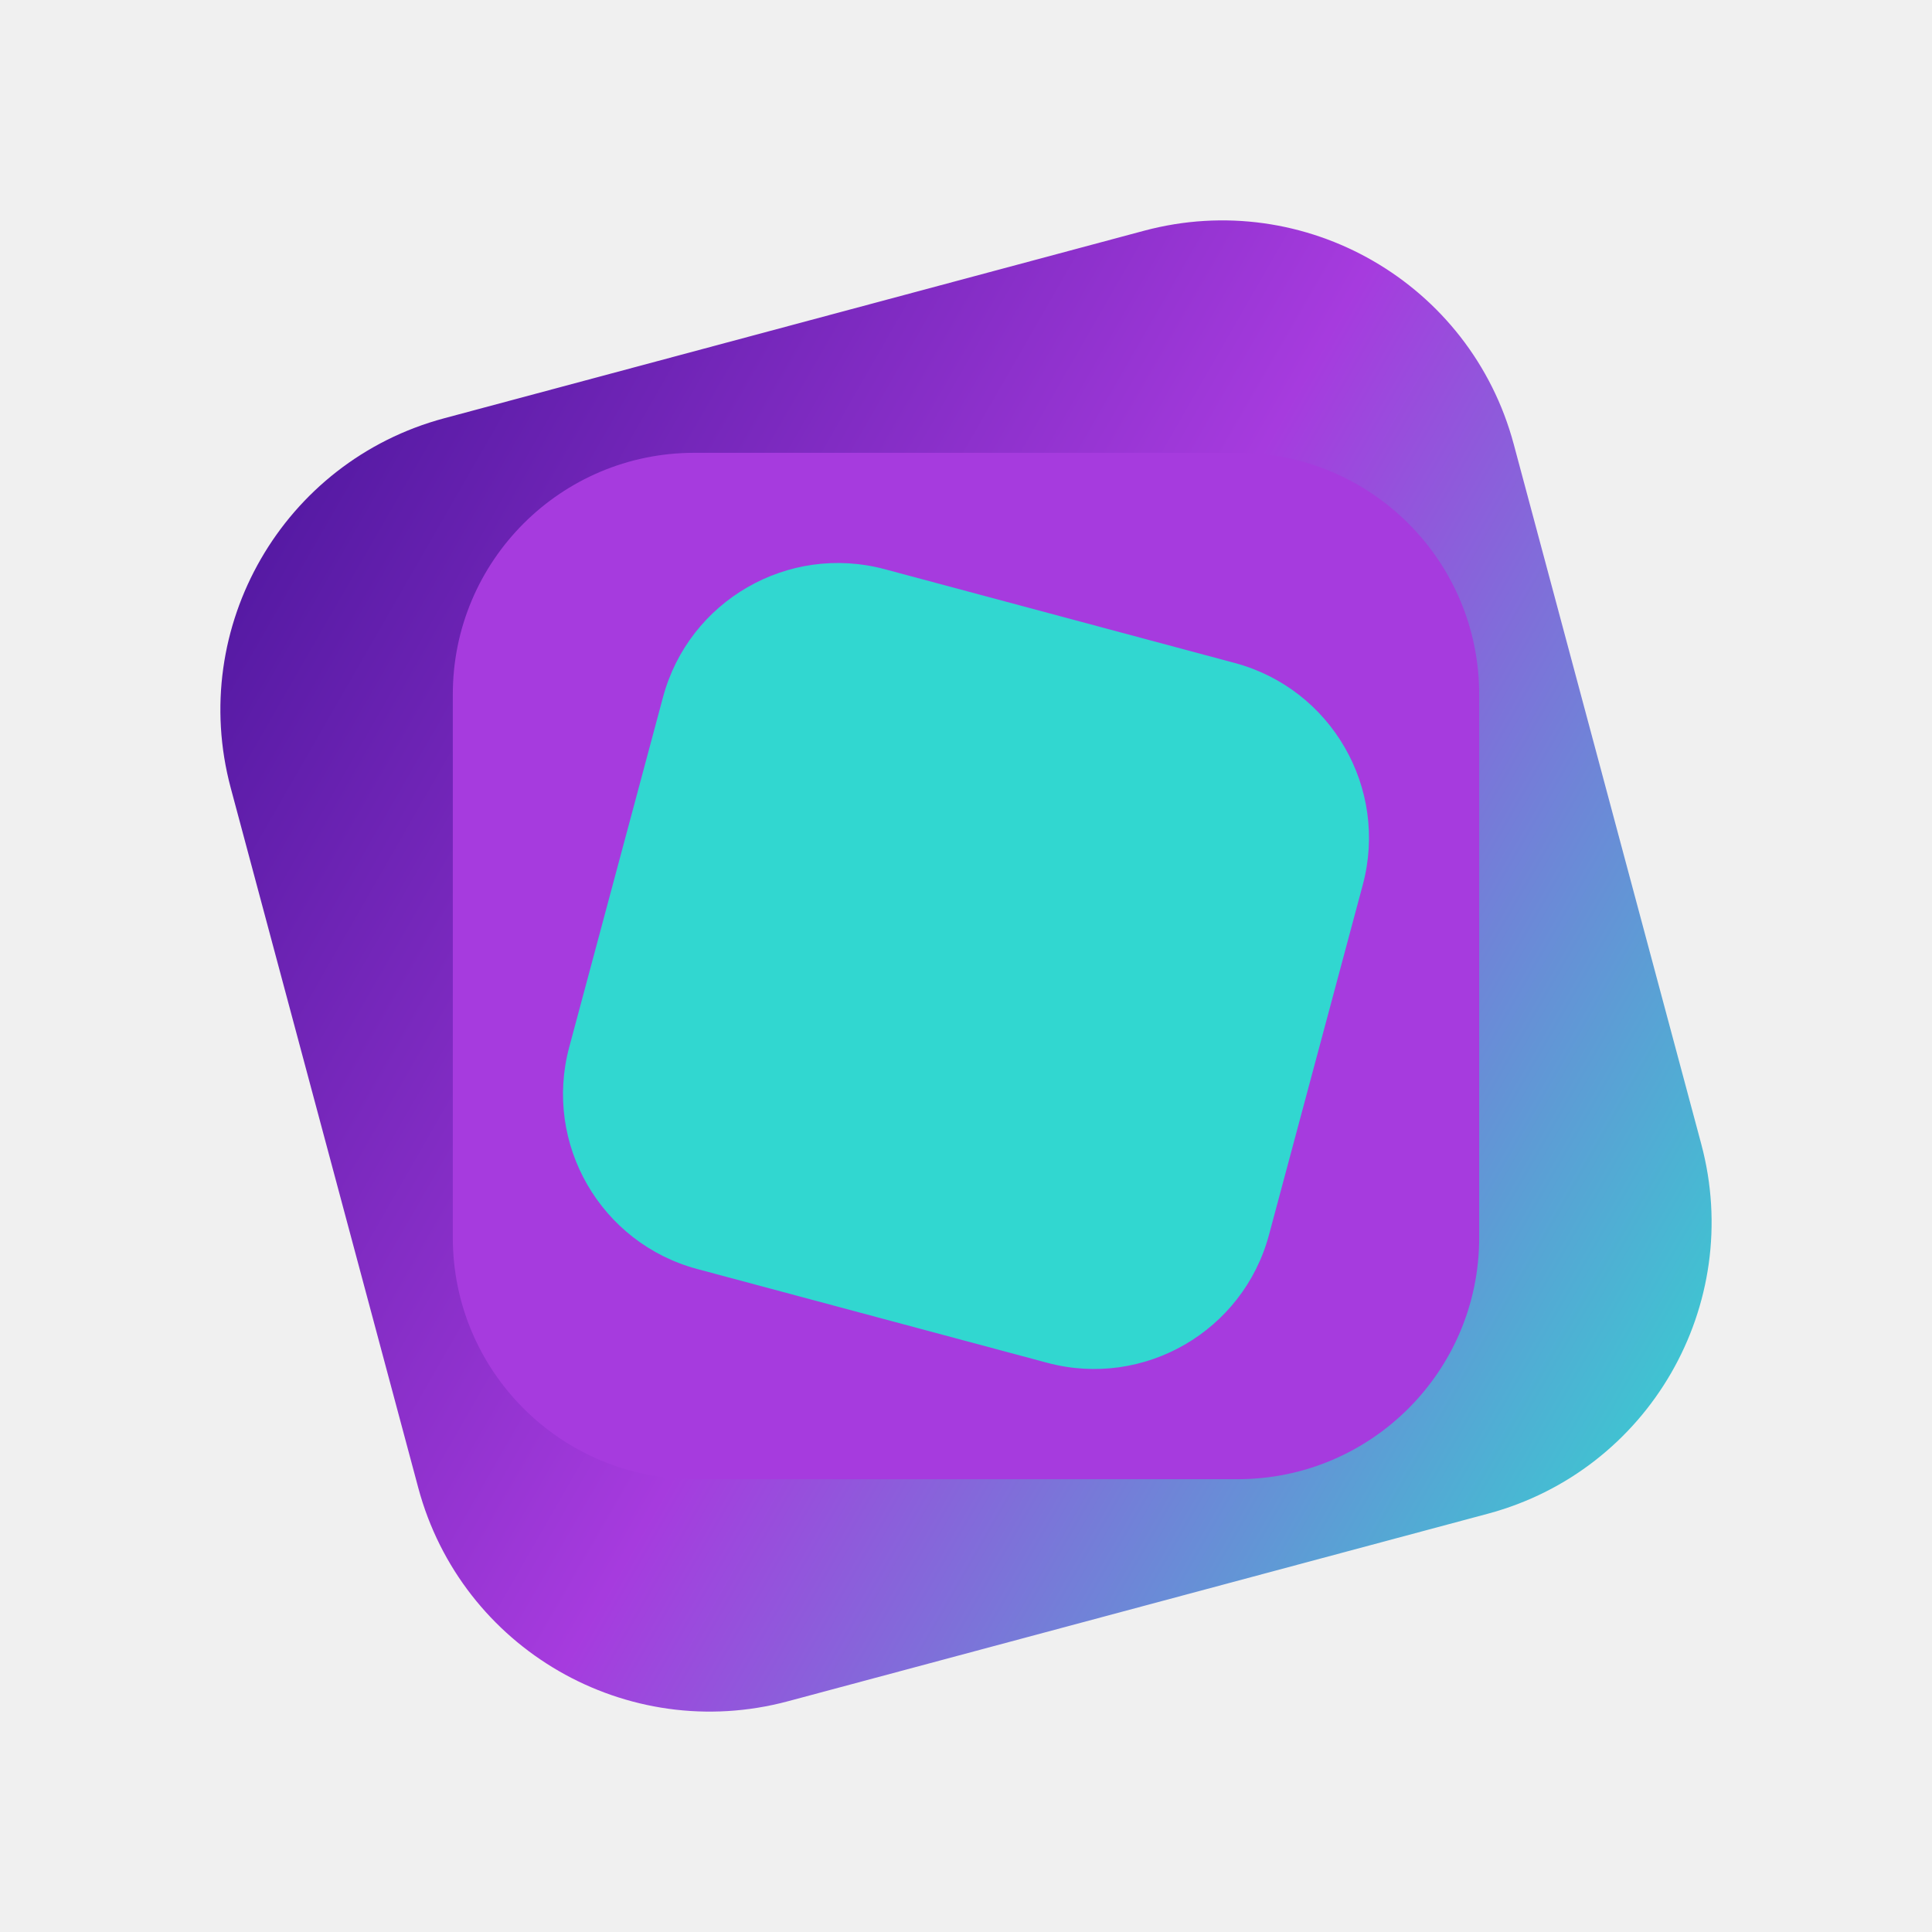
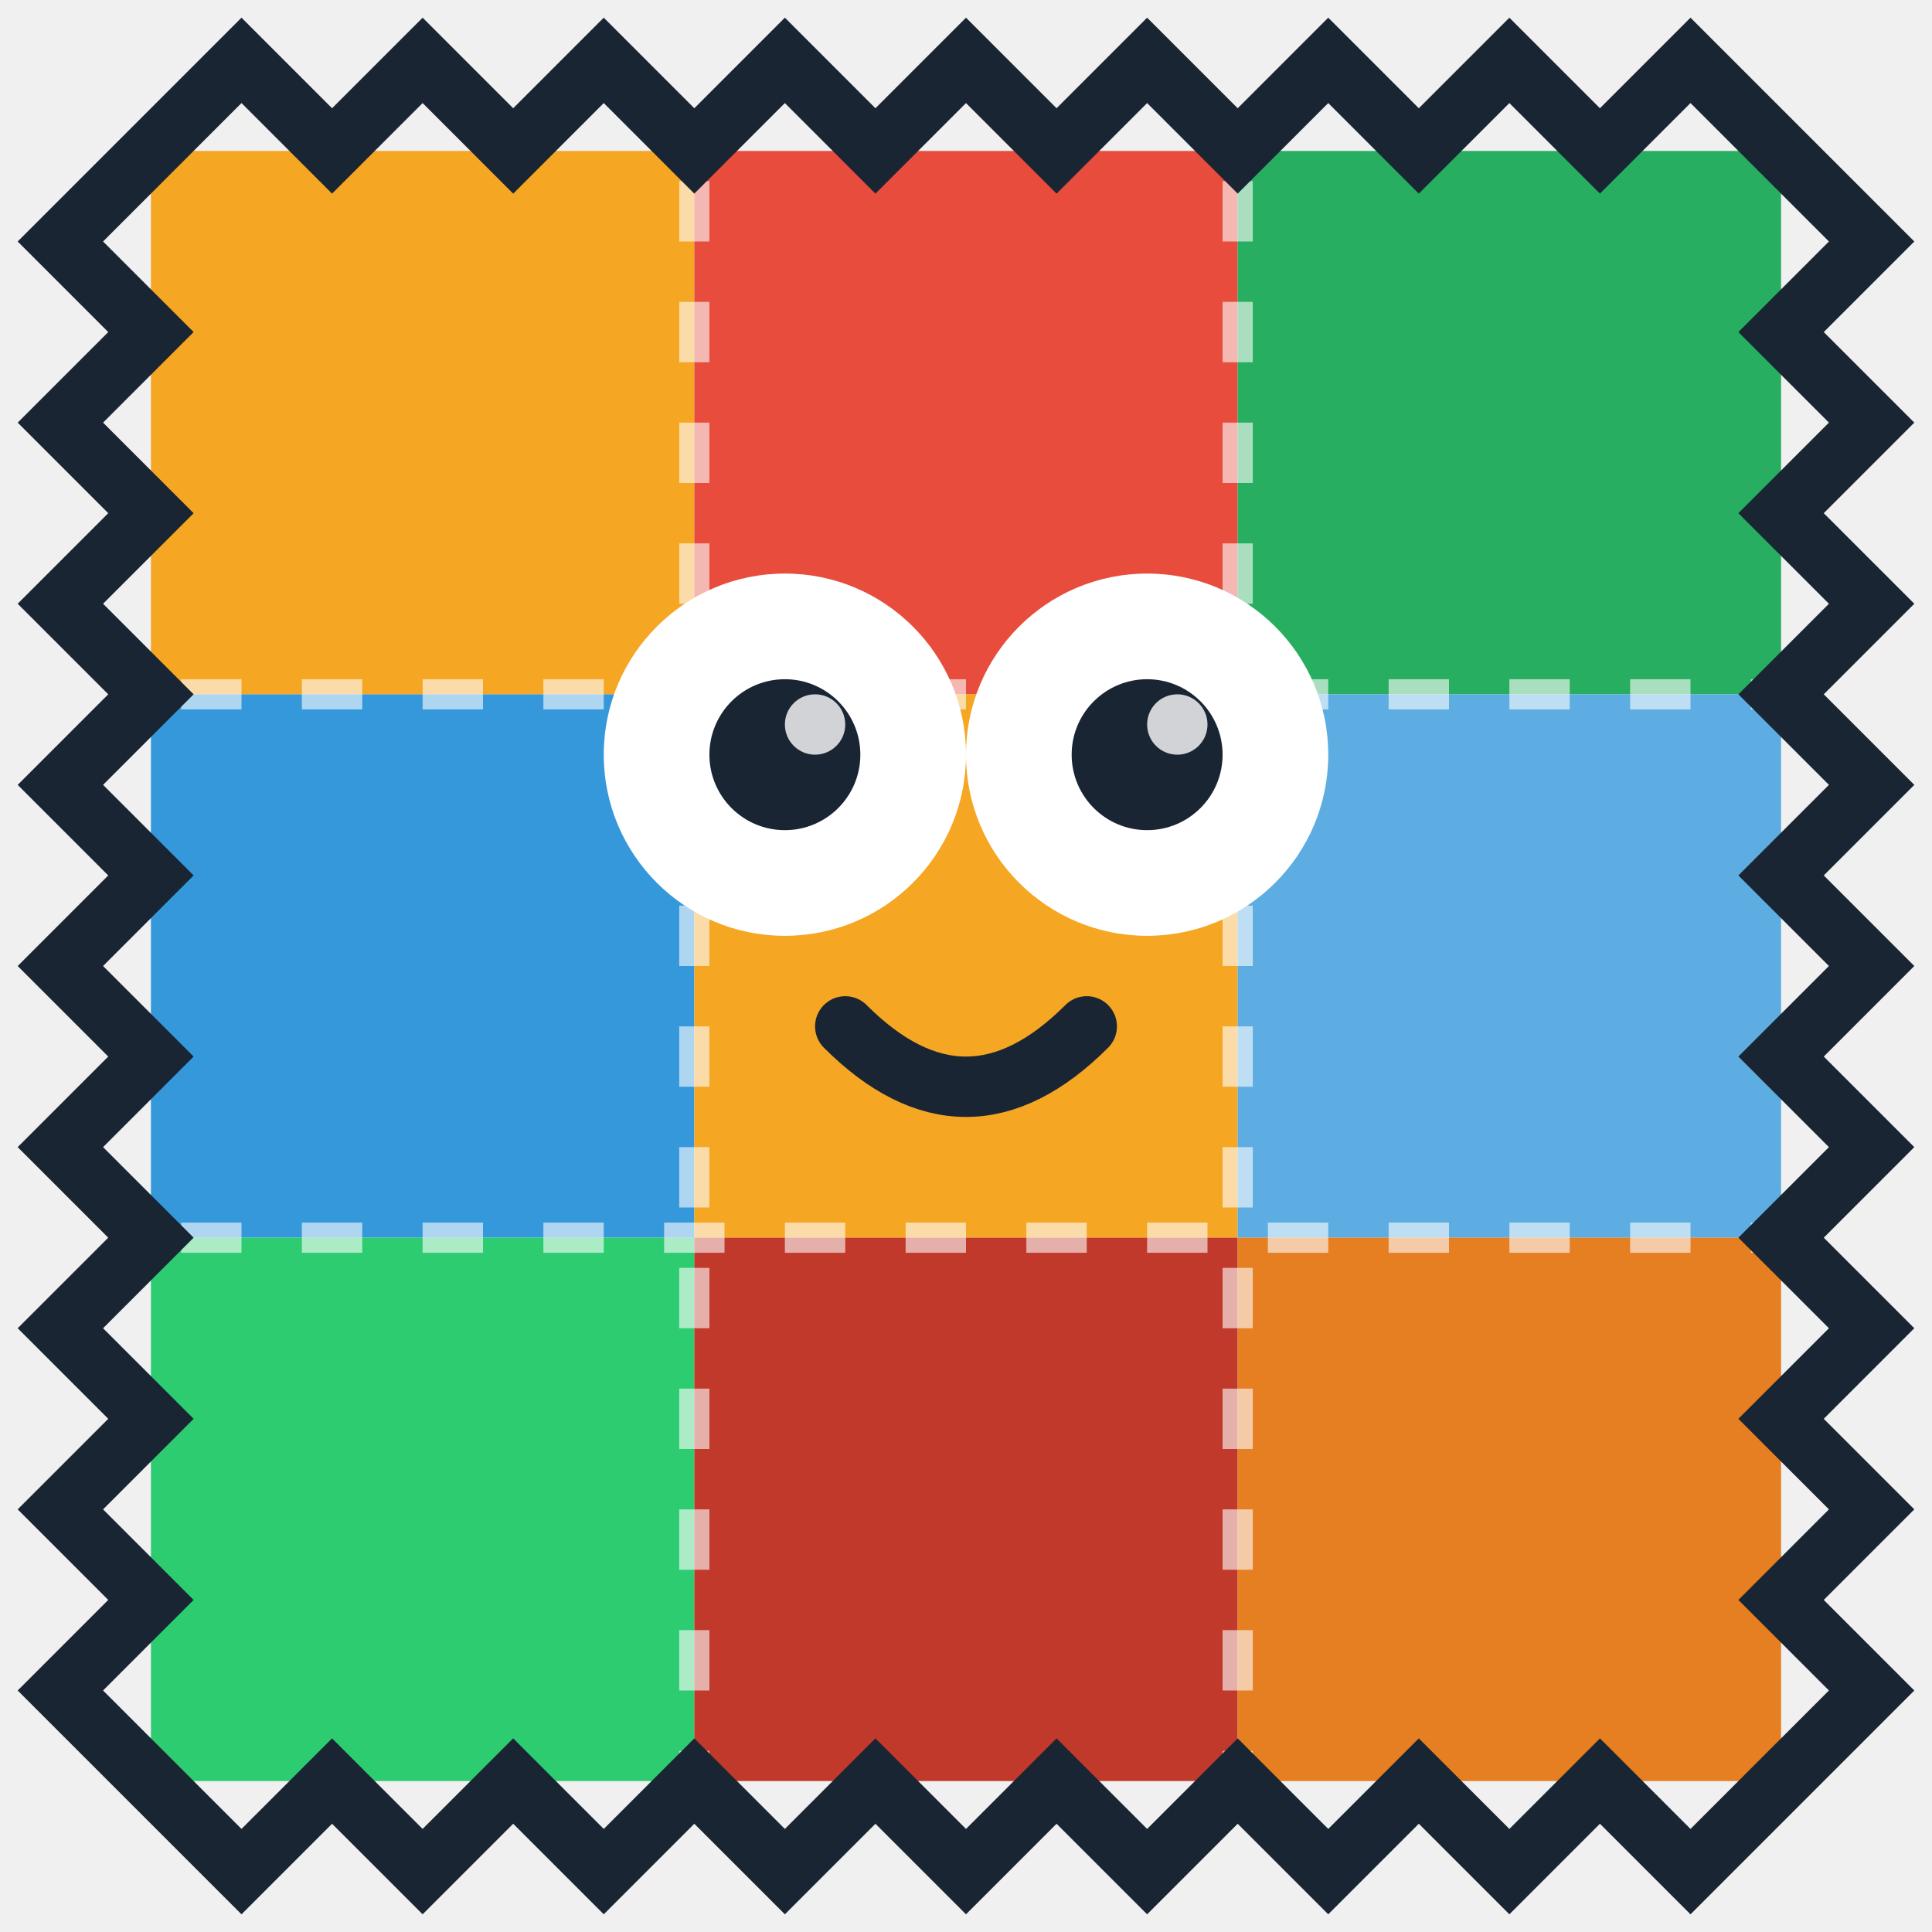
- <svg xmlns="http://www.w3.org/2000/svg" width="64" height="64" viewBox="0 0 64 64" fill="none">
+ <svg xmlns="http://www.w3.org/2000/svg" viewBox="0 0 64 64">
  <defs>
-     <linearGradient id="themeTokenGradient" x1="0%" y1="0%" x2="100%" y2="100%">
-       <stop offset="0%" stop-color="#4A159B" />
-       <stop offset="50%" stop-color="#A63BDE" />
-       <stop offset="100%" stop-color="#31D7D0" />
-     </linearGradient>
+     <path id="pinking" d="M5,5        l3,-3 l3,3 l3,-3 l3,3 l3,-3 l3,3 l3,-3 l3,3 l3,-3 l3,3 l3,-3 l3,3 l3,-3 l3,3 l3,-3 l3,3 l3,-3 l3,3       l3,3 l-3,3 l3,3 l-3,3 l3,3 l-3,3 l3,3 l-3,3 l3,3 l-3,3 l3,3 l-3,3 l3,3 l-3,3 l3,3 l-3,3 l3,3 l-3,3       l-3,3 l-3,-3 l-3,3 l-3,-3 l-3,3 l-3,-3 l-3,3 l-3,-3 l-3,3 l-3,-3 l-3,3 l-3,-3 l-3,3 l-3,-3 l-3,3 l-3,-3 l-3,3 l-3,-3       l-3,-3 l3,-3 l-3,-3 l3,-3 l-3,-3 l3,-3 l-3,-3 l3,-3 l-3,-3 l3,-3 l-3,-3 l3,-3 l-3,-3 l3,-3 l-3,-3 l3,-3 l-3,-3 z" />
+     <clipPath id="c">
+       <use href="#pinking" />
+     </clipPath>
  </defs>
-   <rect x="10" y="10" width="44" height="44" rx="10" transform="rotate(-15 32 32)" fill="url(#themeTokenGradient)" />
-   <rect x="15" y="15" width="34" height="34" rx="8" transform="rotate(0 32 32)" fill="#A63BDE" />
-   <rect x="20" y="20" width="24" height="24" rx="6" transform="rotate(15 32 32)" fill="#31D7D0" />
+   <g clip-path="url(#c)">
+     <rect x="5" y="5" width="18" height="18" fill="#F5A623" />
+     <rect x="23" y="5" width="18" height="18" fill="#E74C3C" />
+     <rect x="41" y="5" width="18" height="18" fill="#27AE60" />
+     <rect x="5" y="23" width="18" height="18" fill="#3498DB" />
+     <rect x="23" y="23" width="18" height="18" fill="#F5A623" />
+     <rect x="41" y="23" width="18" height="18" fill="#5DADE2" />
+     <rect x="5" y="41" width="18" height="18" fill="#2ECC71" />
+     <rect x="23" y="41" width="18" height="18" fill="#C0392B" />
+     <rect x="41" y="41" width="18" height="18" fill="#E67E22" />
+     <path d="M23,2 v60 M41,2 v60 M2,23 h60 M2,41 h60" stroke="white" stroke-width="1" stroke-dasharray="2,2" opacity="0.6" />
+   </g>
+   <use href="#pinking" fill="none" stroke="#1A2533" stroke-width="2" />
+   <g transform="translate(0, 1)">
+     <circle cx="26" cy="24" r="6" fill="white" />
+     <circle cx="38" cy="24" r="6" fill="white" />
+     <circle cx="26" cy="24" r="2.5" fill="#1A2533" />
+     <circle cx="38" cy="24" r="2.5" fill="#1A2533" />
+     <circle cx="27" cy="23" r="1" fill="white" opacity="0.8" />
+     <circle cx="39" cy="23" r="1" fill="white" opacity="0.8" />
+     <path d="M28,33 Q32,37 36,33" fill="none" stroke="#1A2533" stroke-width="2" stroke-linecap="round" />
+   </g>
</svg>
